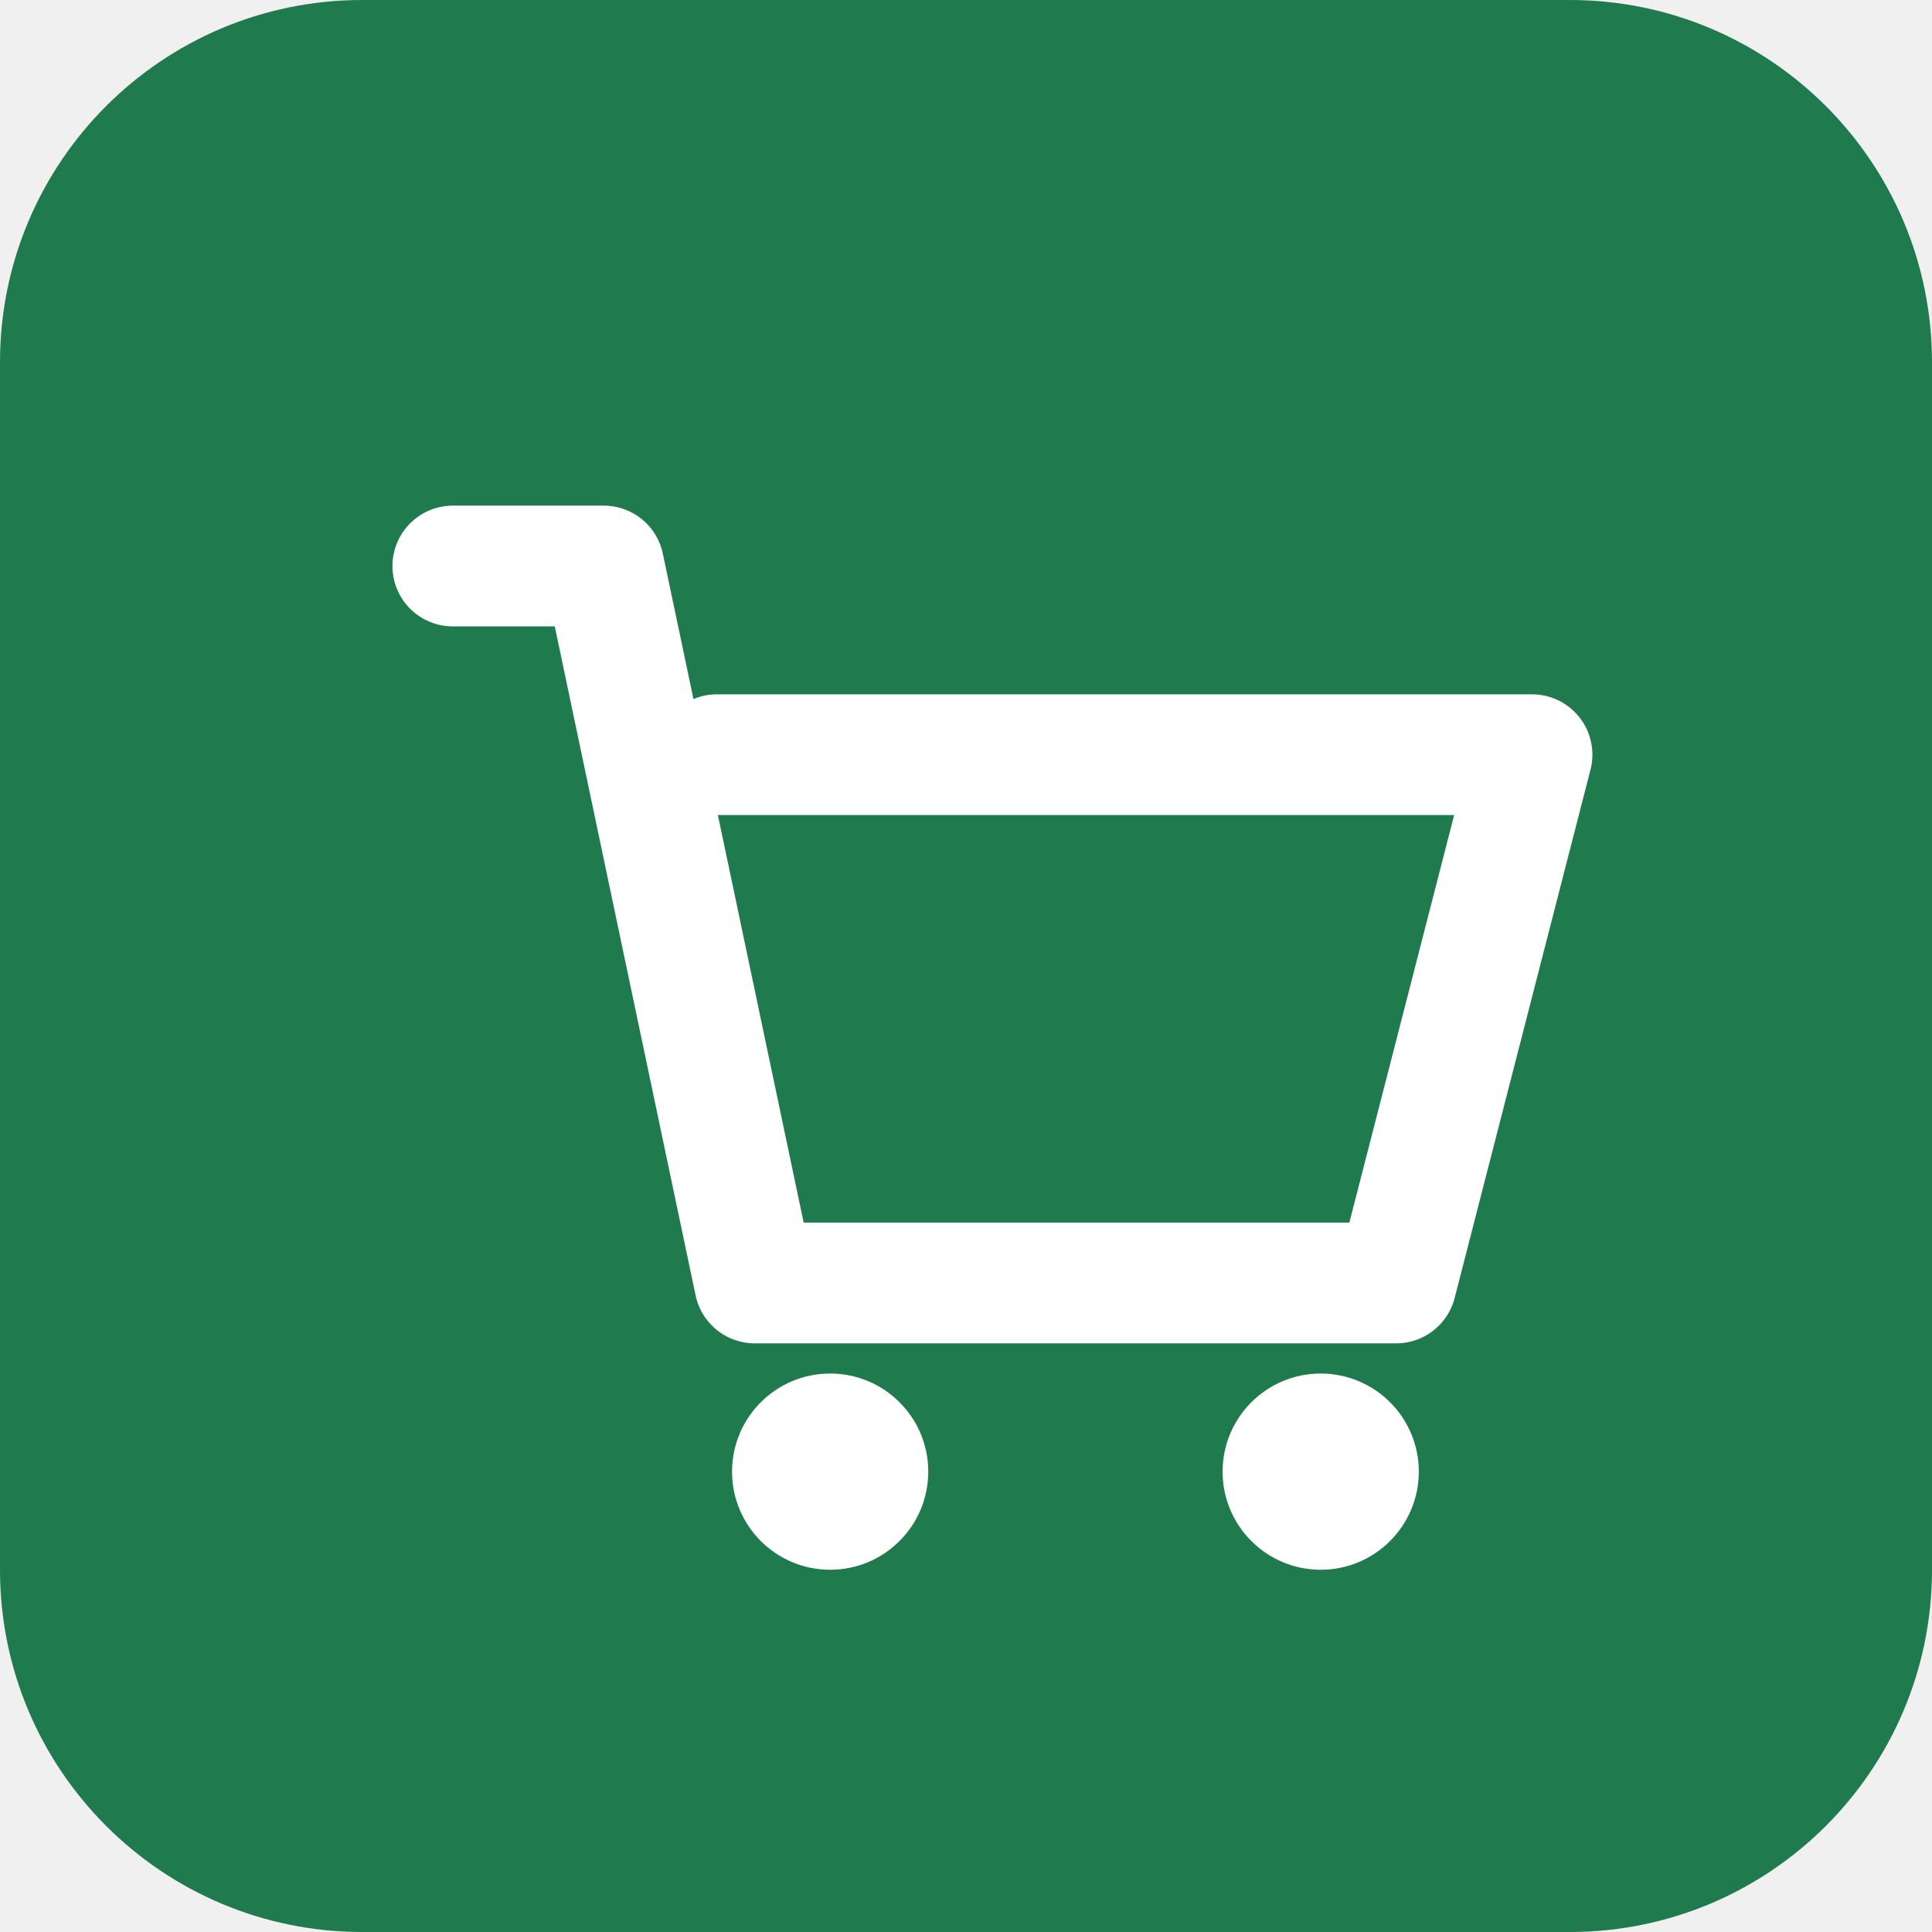
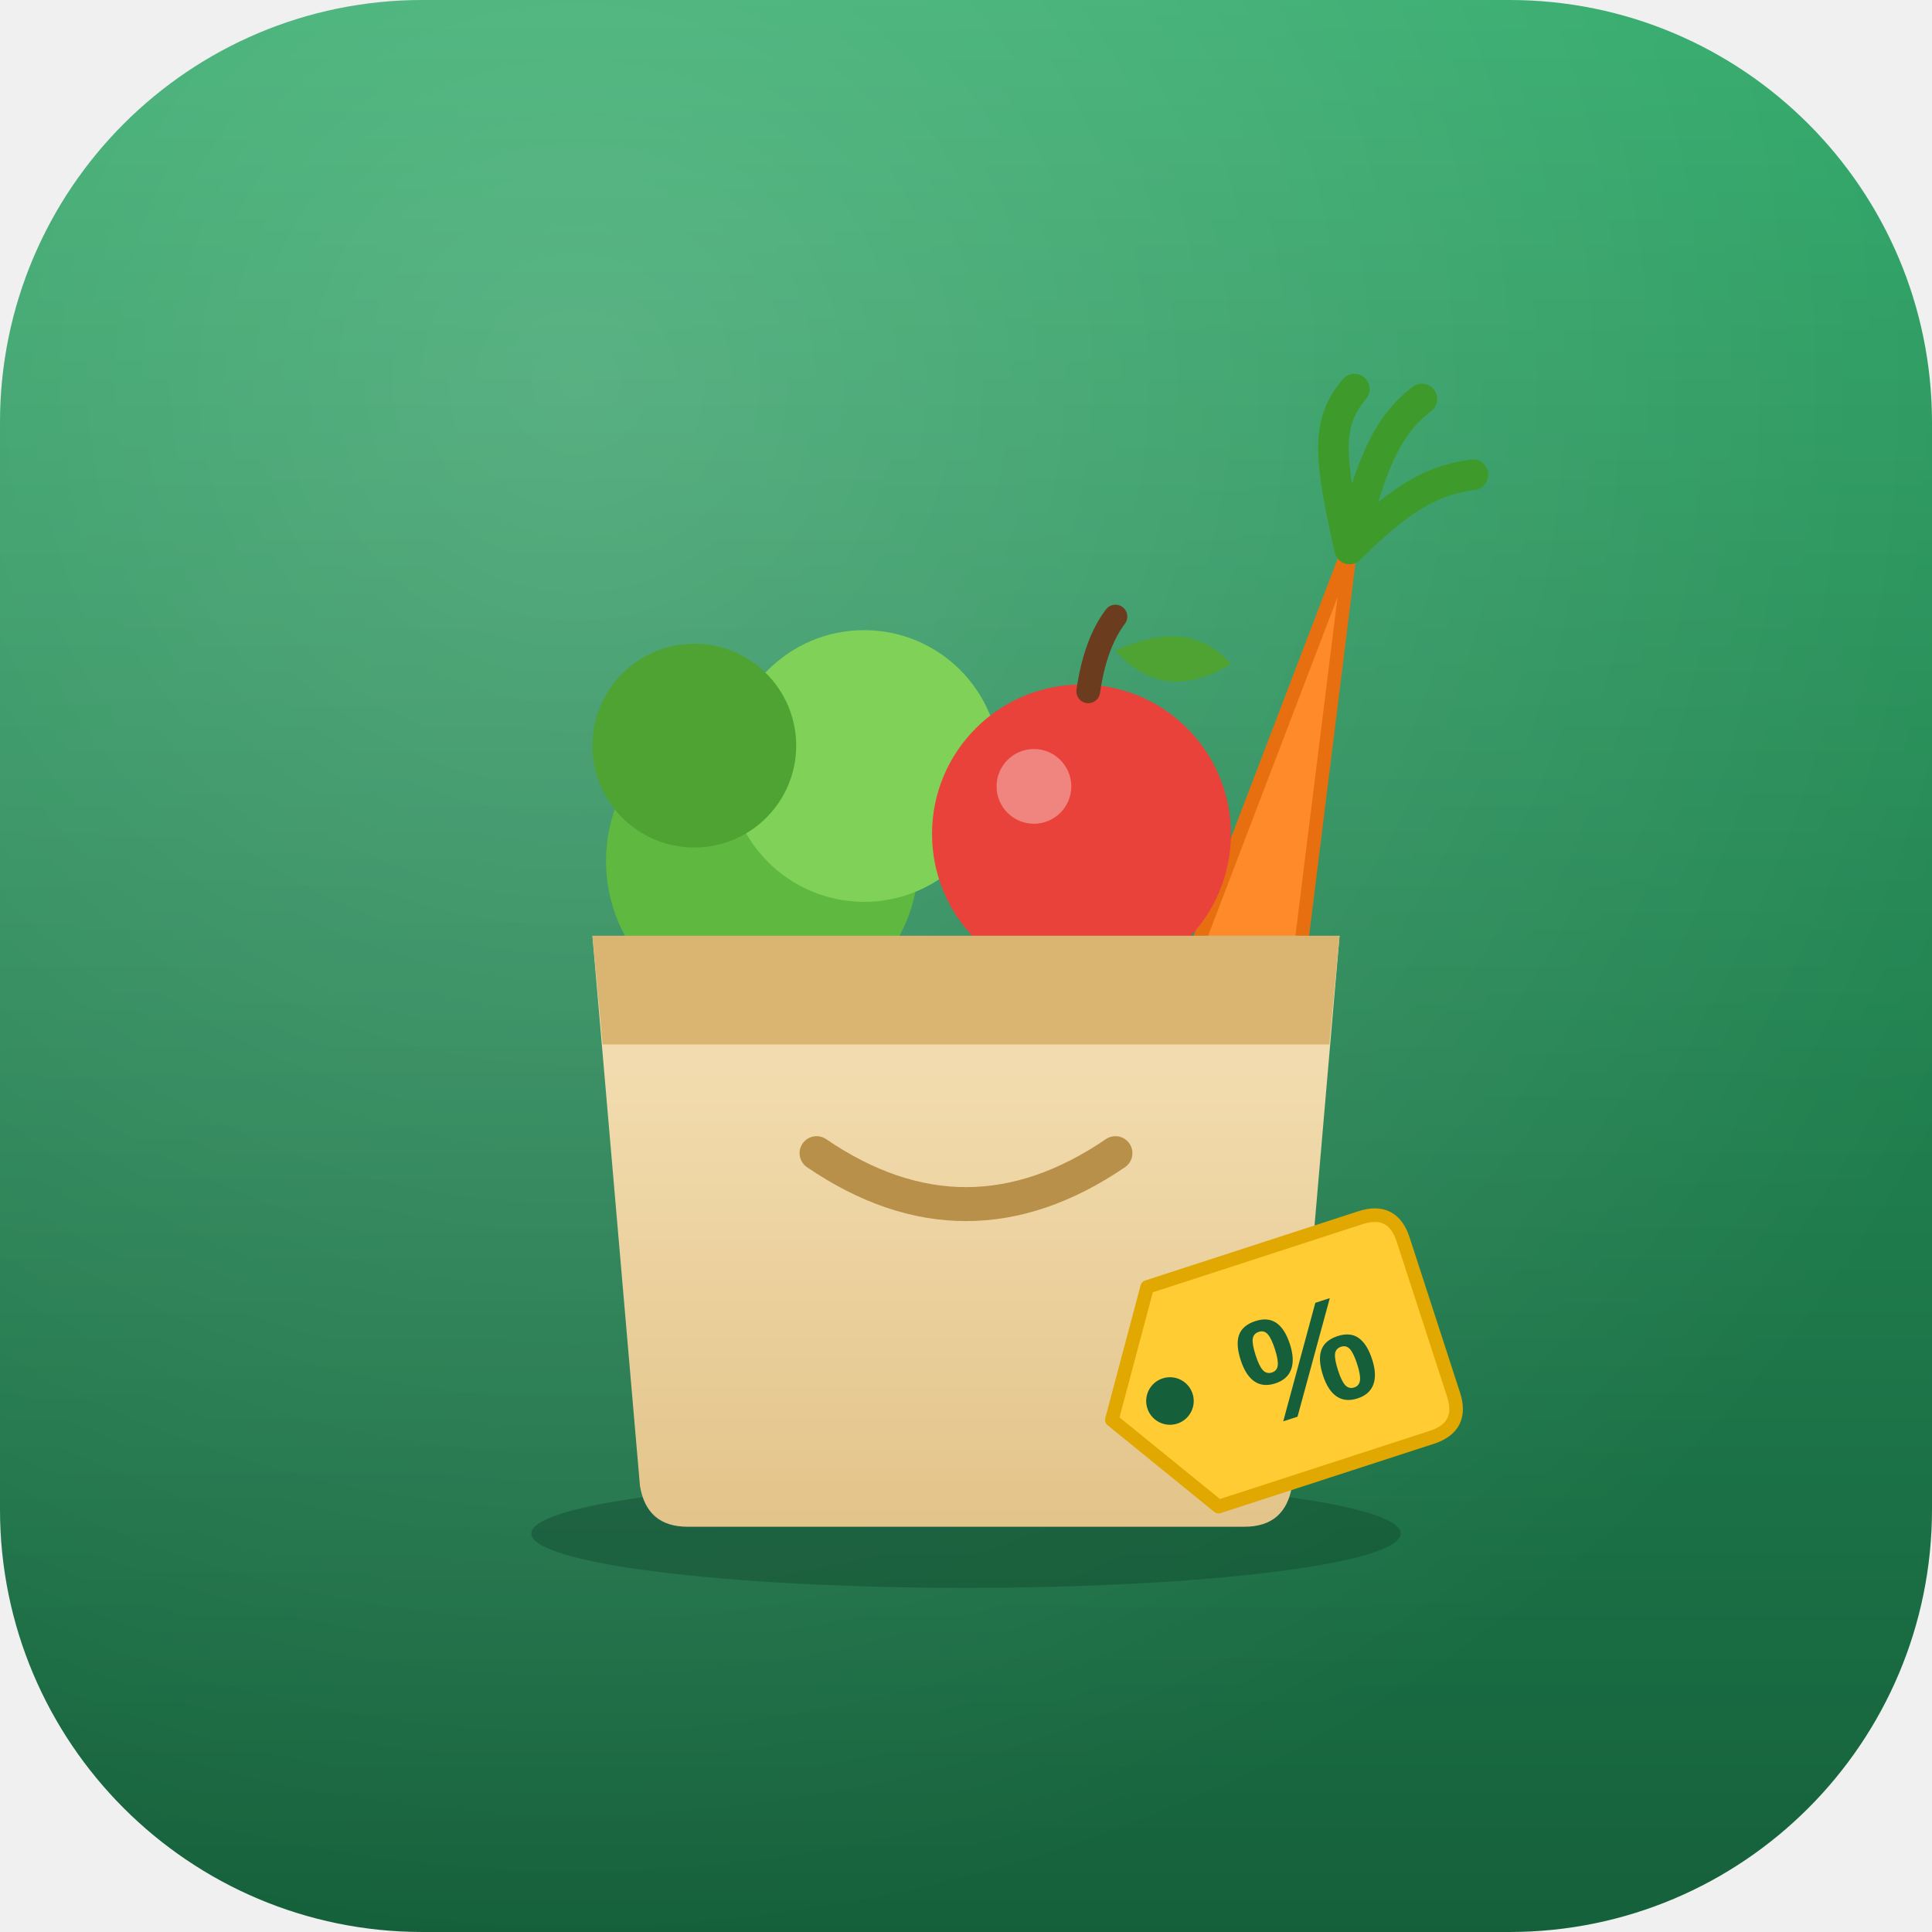
<svg xmlns="http://www.w3.org/2000/svg" viewBox="0 0 512 512">
-   <rect width="512" height="512" rx="96" fill="#1f7a4d" />
-   <path d="M120 150h40l40 190h170l36-140H190" fill="none" stroke="#fff" stroke-width="32" stroke-linecap="round" stroke-linejoin="round" />
-   <circle cx="220" cy="390" r="26" fill="#fff" />
-   <circle cx="350" cy="390" r="26" fill="#fff" />
+   <defs>
+     <linearGradient id="fond" x1="0" y1="0" x2="0" y2="1">
+       <stop offset="0" stop-color="#2fa968" />
+       <stop offset="1" stop-color="#15603b" />
+     </linearGradient>
+     <radialGradient id="lueur" cx="0.3" cy="0.2" r="0.8">
+       <stop offset="0" stop-color="#fff" stop-opacity=".22" />
+       <stop offset="1" stop-color="#fff" stop-opacity="0" />
+     </radialGradient>
+     <linearGradient id="sac" x1="0" y1="0" x2="0" y2="1">
+       <stop offset="0" stop-color="#f6e2b8" />
+       <stop offset="1" stop-color="#e3c48a" />
+     </linearGradient>
+   </defs>
+   <rect width="512" height="512" rx="112" fill="url(#fond)" />
+   <rect width="512" height="512" rx="112" fill="url(#lueur)" />
+   <g transform="translate(256 266) scale(.9) translate(-256 -256)">
+     <ellipse cx="256" cy="412" rx="128" ry="16" fill="#0b3d24" opacity=".35" />
+     <circle cx="196" cy="214" r="46" fill="#5fb83f" />
+     <circle cx="226" cy="186" r="40" fill="#7fd257" />
+     <circle cx="176" cy="180" r="30" fill="#4ea333" />
+     <g transform="rotate(14 352 190)">
+       <path d="M336 250 L352 118 L368 250 Z" fill="#ff8a2a" stroke="#e86f10" stroke-width="4" stroke-linejoin="round" />
+       <path d="M352 120 C340 96 336 86 342 74 M352 120 C352 94 354 82 362 72 M352 120 C364 100 372 94 382 90" fill="none" stroke="#3f9a2c" stroke-width="9" stroke-linecap="round" />
+     </g>
+     <circle cx="290" cy="206" r="44" fill="#e8423b" />
+     <circle cx="276" cy="192" r="11" fill="#fff" opacity=".35" />
+     <path d="M292 164 q2 -14 8 -22" stroke="#6b3d1e" stroke-width="7" stroke-linecap="round" fill="none" />
+     <path d="M300 152 q22 -10 34 4 q-20 12 -34 -4 z" fill="#4ea333" />
+     <path d="M146 236 H366 L352 398 Q350 410 338 410 H174 Q162 410 160 398 Z" fill="url(#sac)" />
+     <path d="M146 236 H366 L363 268 H149 Z" fill="#d9b571" />
+     <path d="M212 300 q44 30 88 0" stroke="#b8904a" stroke-width="10" stroke-linecap="round" fill="none" />
+     <g transform="rotate(-18 356 360)">
+       <path d="M318 326 H384 Q394 326 394 336 V384 Q394 394 384 394 H318 L296 360 Z" fill="#ffcc33" stroke="#e0a800" stroke-width="4" stroke-linejoin="round" />
+       <circle cx="314" cy="360" r="7" fill="#15603b" />
+       <text x="356" y="376" text-anchor="middle" font-family="Arial Black, Arial, sans-serif" font-weight="900" font-size="44" fill="#15603b">%</text>
+     </g>
+   </g>
</svg>
